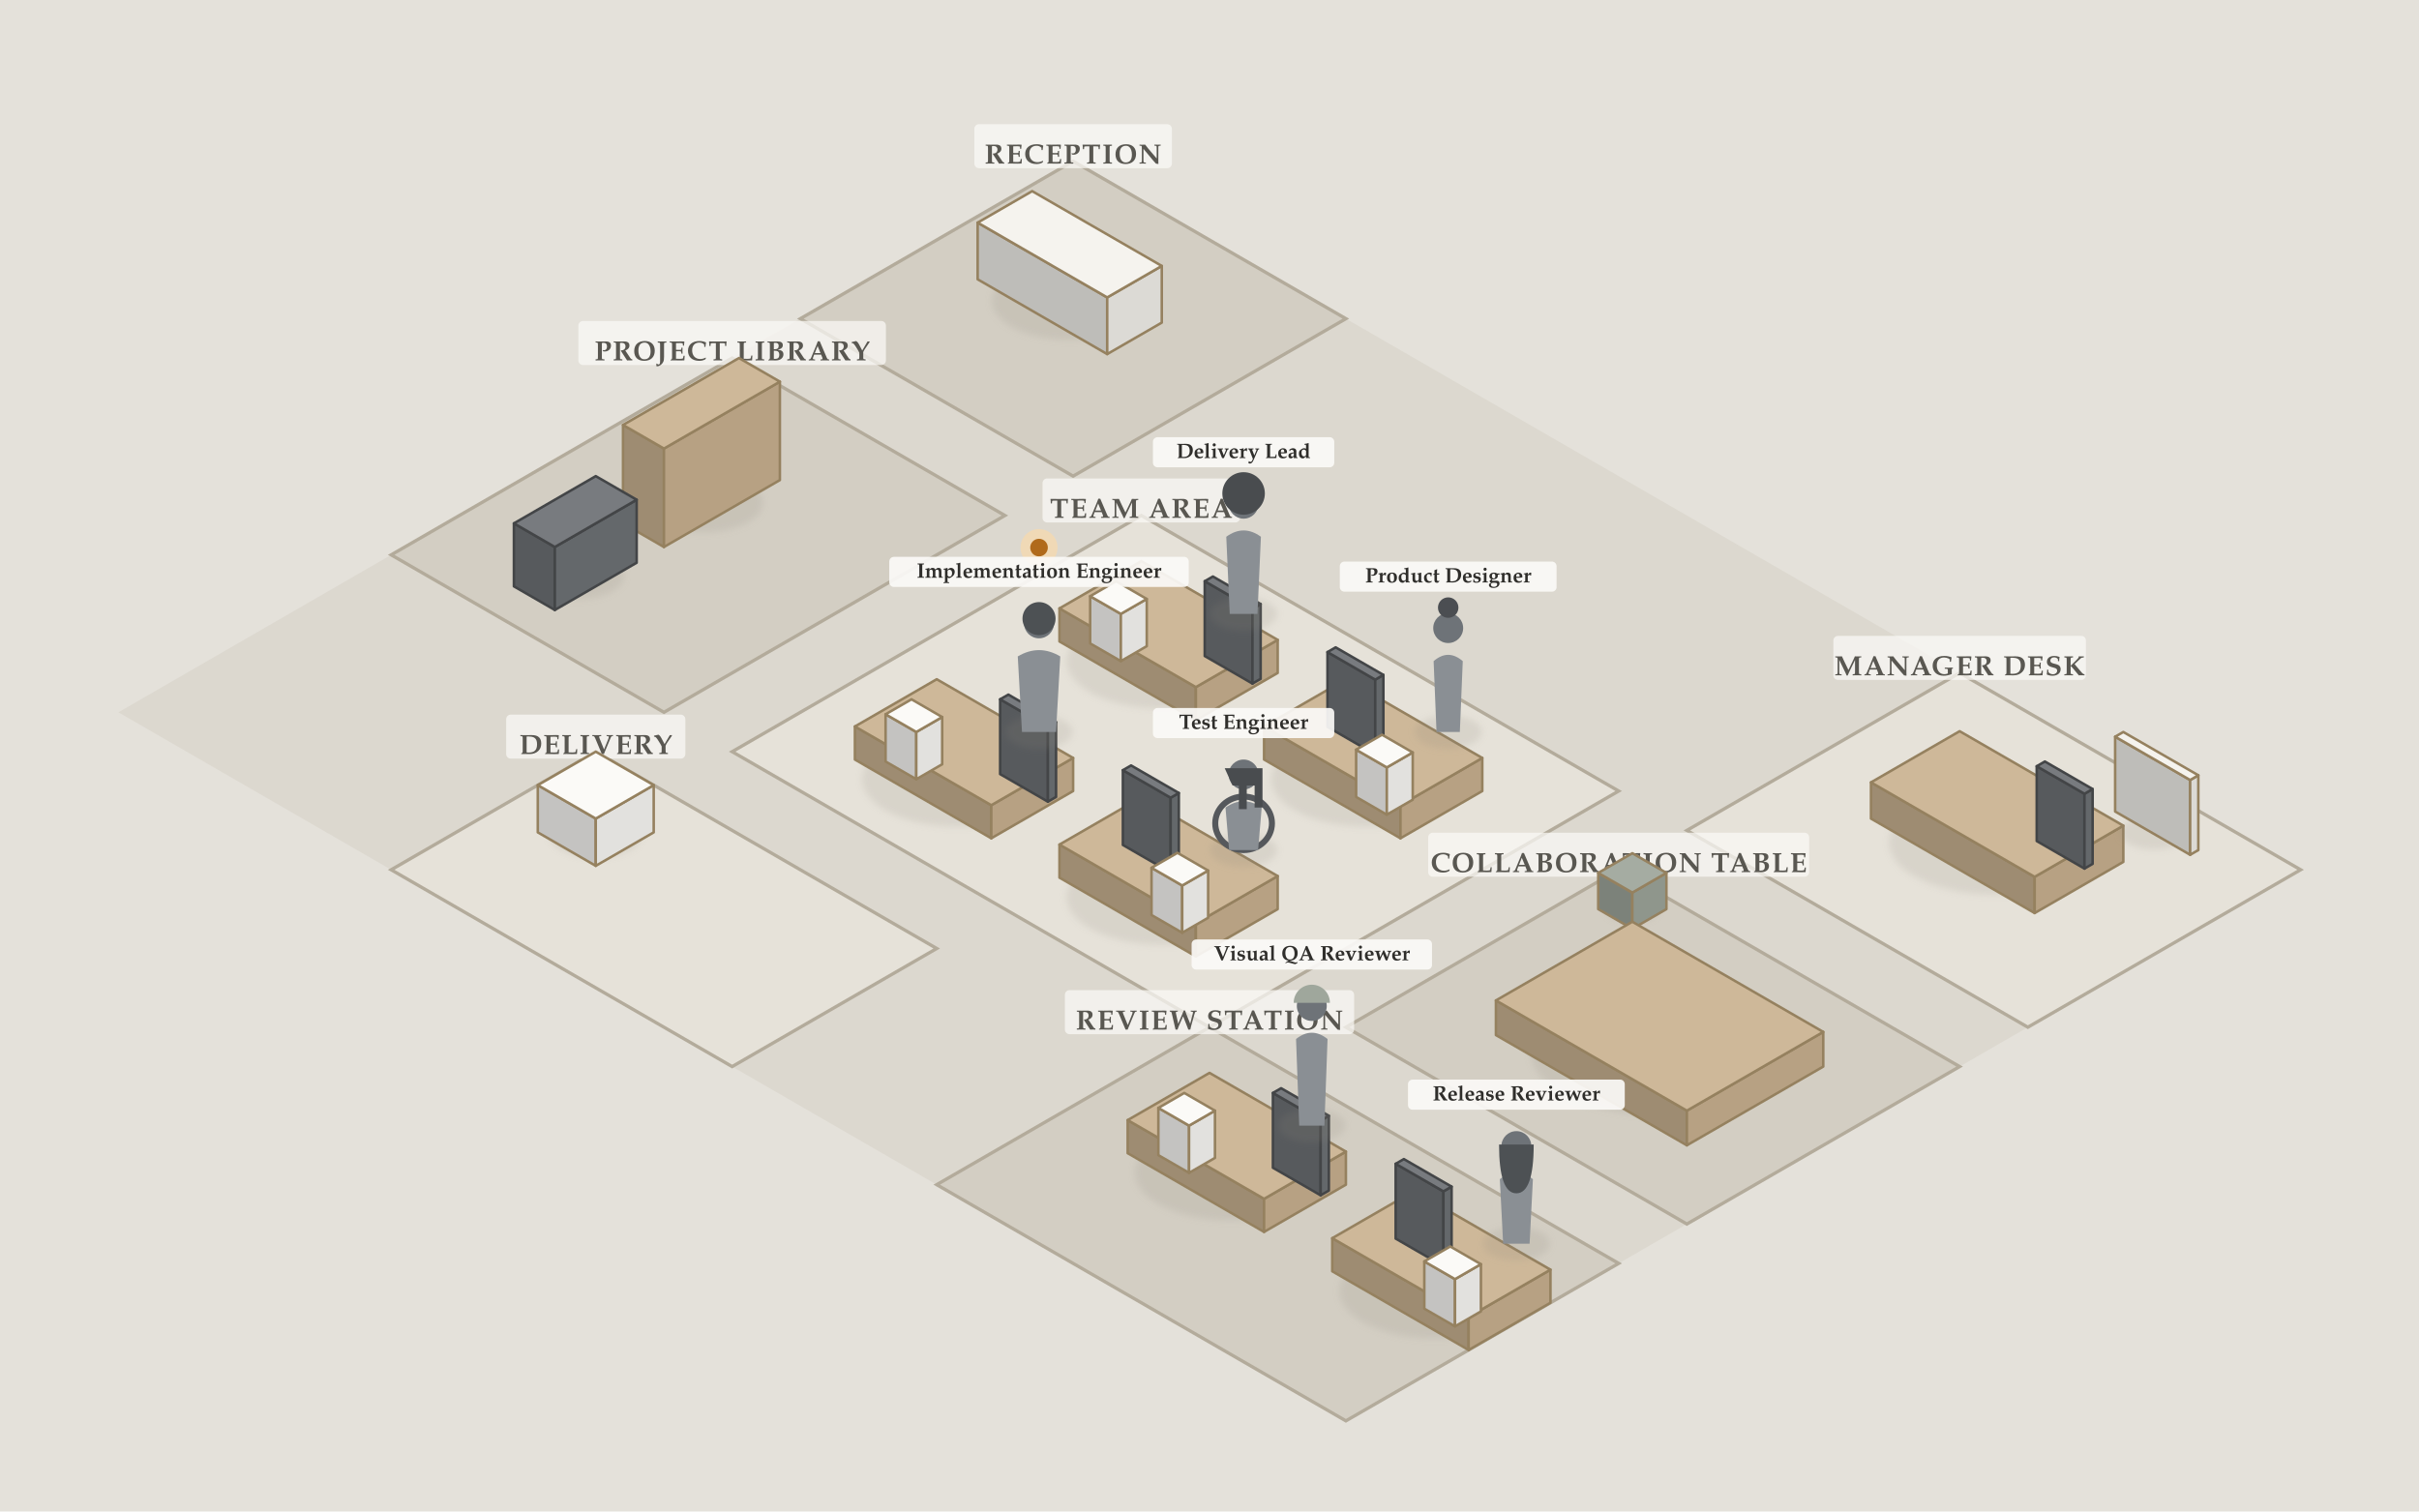
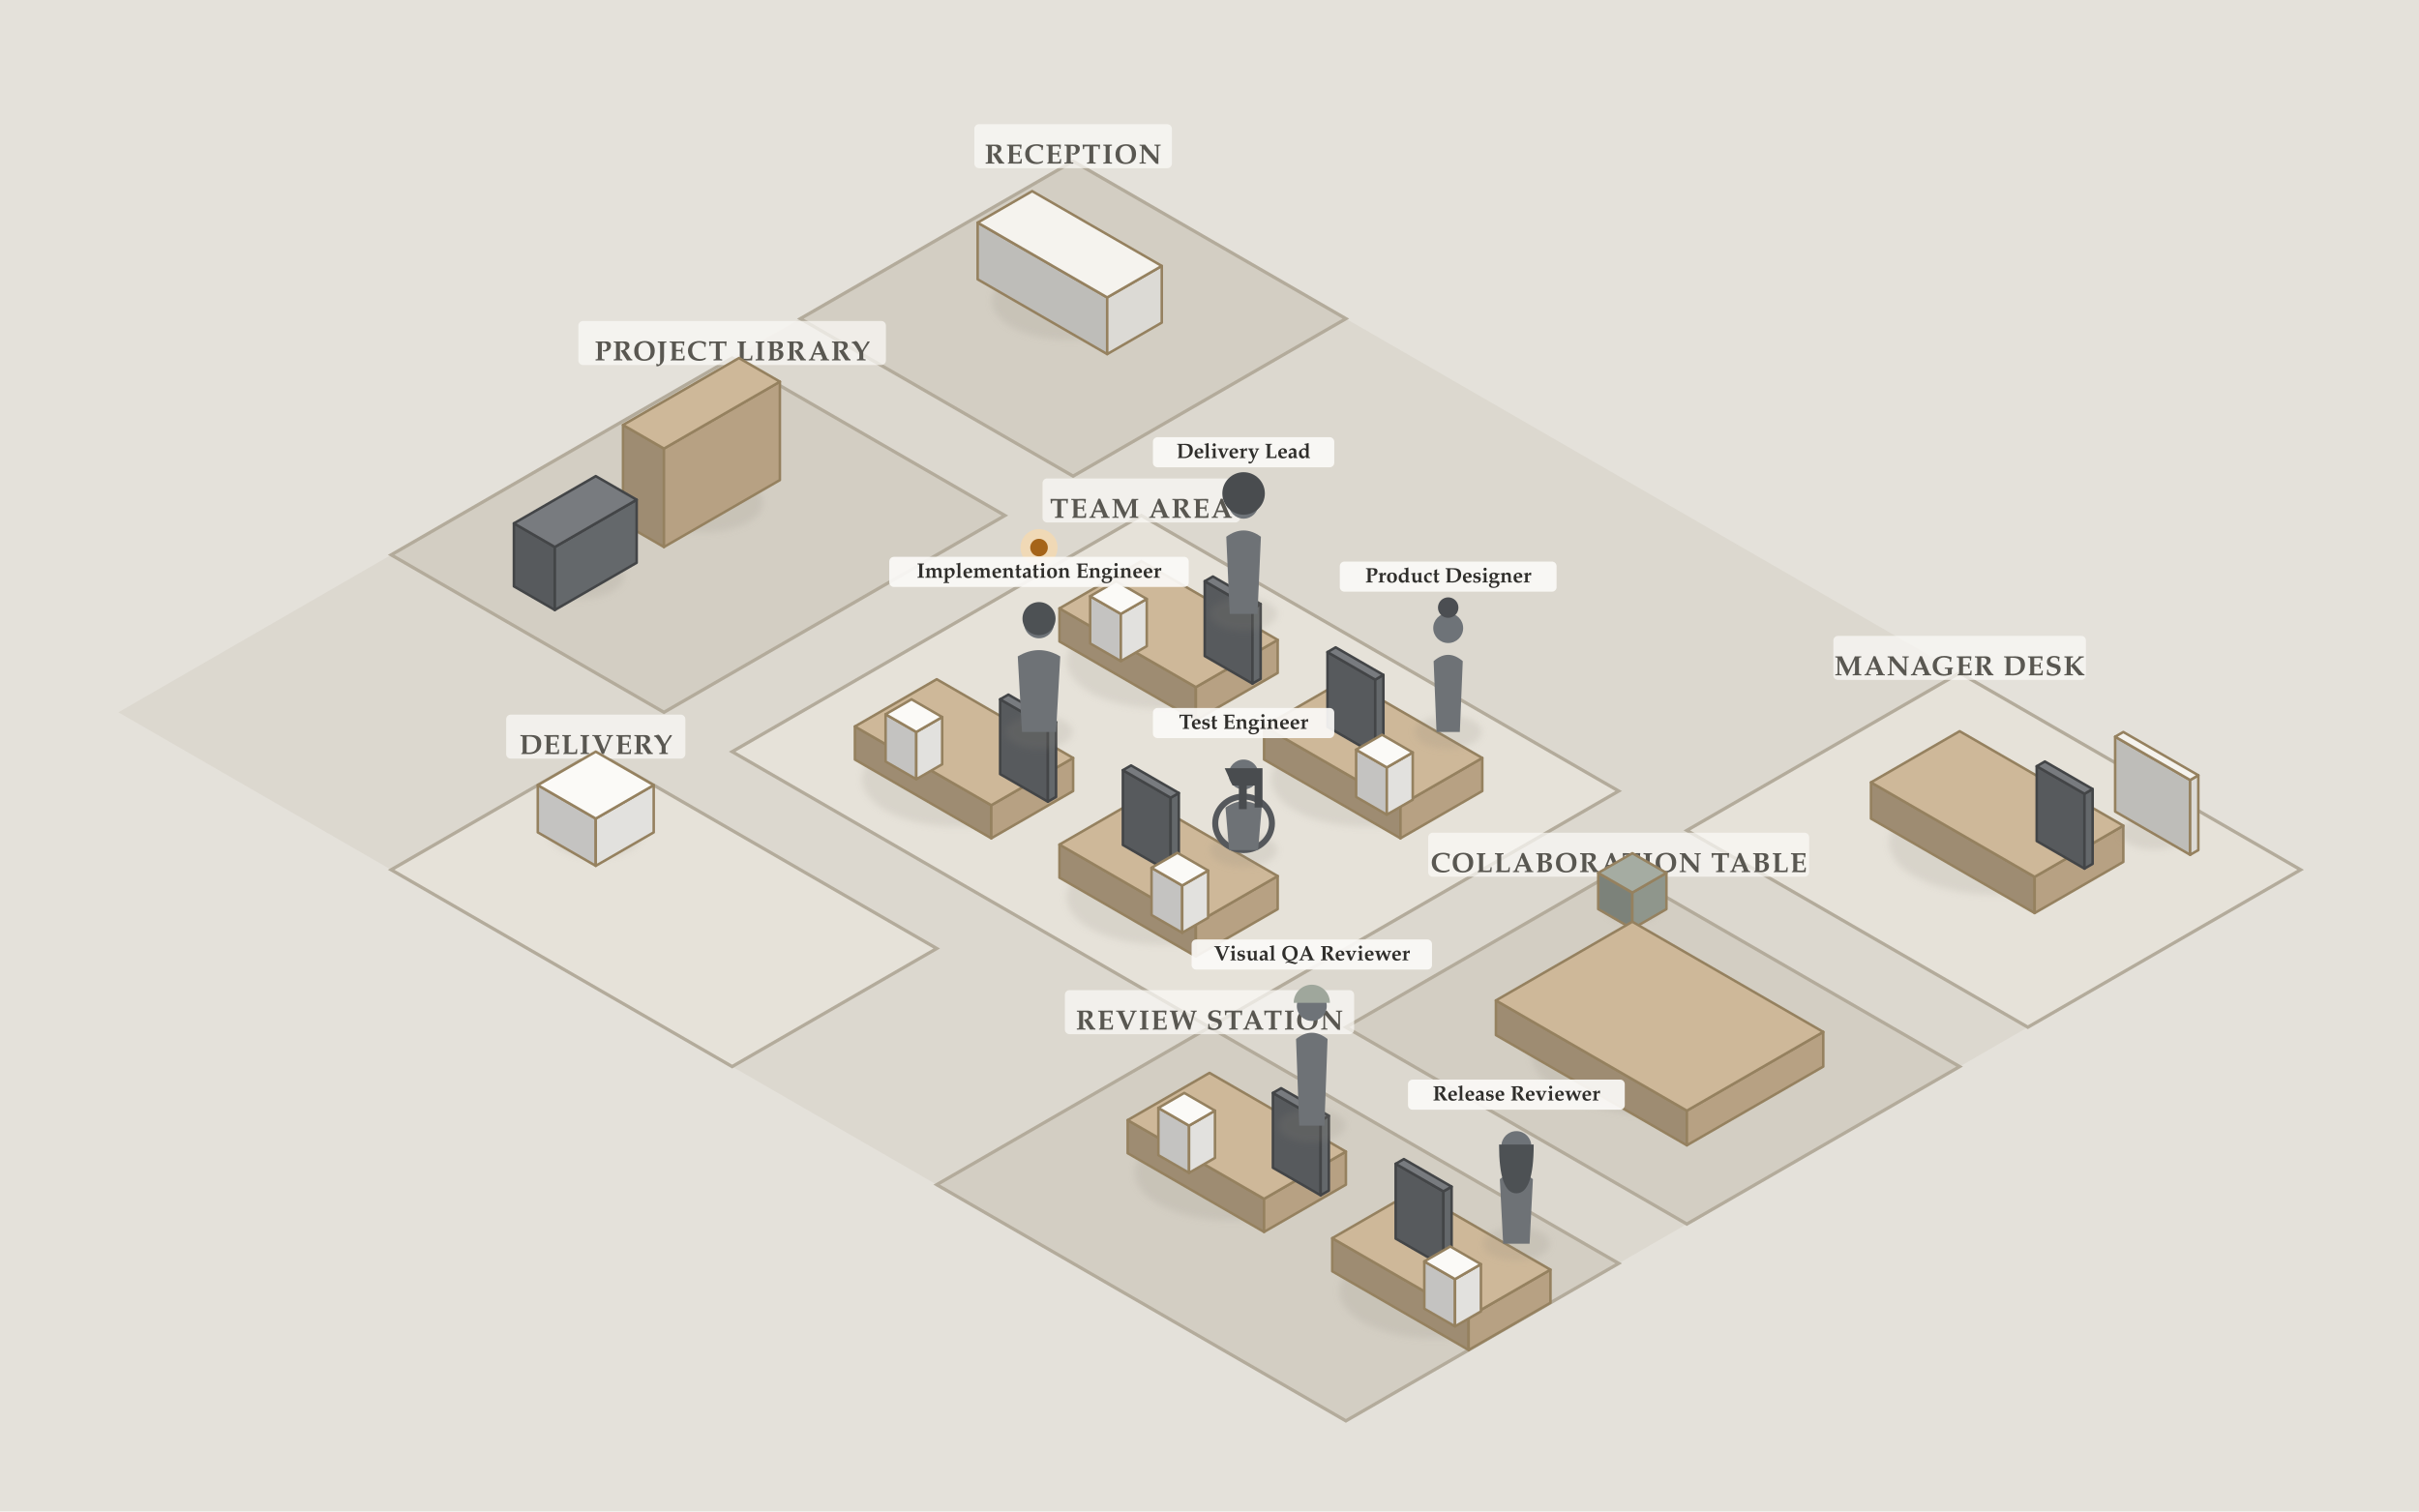
<svg xmlns="http://www.w3.org/2000/svg" viewBox="0 0 1440 900" width="1440" height="900" role="img" aria-label="Architectural clarity candidate: the frozen Phase 6 default-office comparison frame">
  <defs>
    <filter id="soft-candidate-a-architectural-clarity" x="-60%" y="-60%" width="220%" height="220%">
      <feGaussianBlur stdDeviation="1.5" />
    </filter>
    <filter id="glow-candidate-a-architectural-clarity" x="-80%" y="-80%" width="260%" height="260%">
      <feGaussianBlur stdDeviation="12" />
    </filter>
  </defs>
  <rect width="1440" height="900" fill="#e4e1da" />
  <g transform="translate(638.81 96.00) scale(1.3787)">
    <polygon points="0.00,0.00 530.01,306.00 117.78,544.00 -412.23,238.00" fill="#dcd8cf" />
    <polygon points="0.00,0.00 117.78,68.00 0.00,136.00 -117.78,68.00" fill="#d3cec3" stroke="#b3ab9b" stroke-width="1.43" />
    <polygon points="382.78,221.00 530.01,306.00 412.23,374.00 265.00,289.00" fill="#e6e2d9" stroke="#b3ab9b" stroke-width="1.43" />
    <polygon points="-147.22,85.00 -29.44,153.00 -176.67,238.00 -294.45,170.00" fill="#d3cec3" stroke="#b3ab9b" stroke-width="1.43" />
    <polygon points="29.44,153.00 235.56,272.00 58.89,374.00 -147.22,255.00" fill="#e6e2d9" stroke="#b3ab9b" stroke-width="1.43" />
    <polygon points="235.56,306.00 382.78,391.00 265.00,459.00 117.78,374.00" fill="#d3cec3" stroke="#b3ab9b" stroke-width="1.43" />
    <polygon points="-206.11,255.00 -58.89,340.00 -147.22,391.00 -294.45,306.00" fill="#e6e2d9" stroke="#b3ab9b" stroke-width="1.43" />
    <polygon points="58.89,374.00 235.56,476.00 117.78,544.00 -58.89,442.00" fill="#d3cec3" stroke="#b3ab9b" stroke-width="1.43" />
    <g>
      <rect x="-42.64" y="-16.00" width="85.28" height="19.00" rx="2" fill="#fbfaf7" opacity="0.72" />
      <text x="0.00" y="1.00" text-anchor="middle" font-family="'Iowan Old Style', 'Palatino Linotype', 'Segoe UI', -apple-system, system-ui, sans-serif" font-size="12" font-weight="600" fill="#595751" letter-spacing="0.5">RECEPTION</text>
    </g>
    <g>
      <rect x="328.26" y="205.00" width="109.04" height="19.00" rx="2" fill="#fbfaf7" opacity="0.72" />
      <text x="382.78" y="222.00" text-anchor="middle" font-family="'Iowan Old Style', 'Palatino Linotype', 'Segoe UI', -apple-system, system-ui, sans-serif" font-size="12" font-weight="600" fill="#595751" letter-spacing="0.5">MANAGER DESK</text>
    </g>
    <g>
      <rect x="-213.62" y="69.00" width="132.80" height="19.00" rx="2" fill="#fbfaf7" opacity="0.72" />
      <text x="-147.22" y="86.00" text-anchor="middle" font-family="'Iowan Old Style', 'Palatino Linotype', 'Segoe UI', -apple-system, system-ui, sans-serif" font-size="12" font-weight="600" fill="#595751" letter-spacing="0.5">PROJECT LIBRARY</text>
    </g>
    <g>
      <rect x="-13.20" y="137.00" width="85.28" height="19.00" rx="2" fill="#fbfaf7" opacity="0.72" />
      <text x="29.44" y="154.00" text-anchor="middle" font-family="'Iowan Old Style', 'Palatino Linotype', 'Segoe UI', -apple-system, system-ui, sans-serif" font-size="12" font-weight="600" fill="#595751" letter-spacing="0.5">TEAM AREA</text>
    </g>
    <g>
      <rect x="153.32" y="290.00" width="164.48" height="19.00" rx="2" fill="#fbfaf7" opacity="0.72" />
      <text x="235.56" y="307.00" text-anchor="middle" font-family="'Iowan Old Style', 'Palatino Linotype', 'Segoe UI', -apple-system, system-ui, sans-serif" font-size="12" font-weight="600" fill="#595751" letter-spacing="0.5">COLLABORATION TABLE</text>
    </g>
    <g>
      <rect x="-244.79" y="239.00" width="77.36" height="19.00" rx="2" fill="#fbfaf7" opacity="0.72" />
      <text x="-206.11" y="256.00" text-anchor="middle" font-family="'Iowan Old Style', 'Palatino Linotype', 'Segoe UI', -apple-system, system-ui, sans-serif" font-size="12" font-weight="600" fill="#595751" letter-spacing="0.5">DELIVERY</text>
    </g>
    <g>
      <rect x="-3.55" y="358.00" width="124.88" height="19.00" rx="2" fill="#fbfaf7" opacity="0.72" />
      <text x="58.89" y="375.00" text-anchor="middle" font-family="'Iowan Old Style', 'Palatino Linotype', 'Segoe UI', -apple-system, system-ui, sans-serif" font-size="12" font-weight="600" fill="#595751" letter-spacing="0.5">REVIEW STATION</text>
    </g>
    <ellipse cx="-1.47" cy="60.35" rx="33.67" ry="16.84" fill="#8d877b" opacity="0.16" filter="url(#soft-candidate-a-architectural-clarity)" />
    <polygon points="-41.22,26.52 14.72,58.82 14.72,83.30 -41.22,51.00" fill="#bebdb9" stroke="#95815f" stroke-width="1.1" stroke-linejoin="round" />
    <polygon points="38.28,45.22 14.72,58.82 14.72,83.30 38.28,69.70" fill="#dcdad5" stroke="#95815f" stroke-width="1.1" stroke-linejoin="round" />
    <polygon points="-17.67,12.92 38.28,45.22 14.72,58.82 -41.22,26.52" fill="#f5f3ee" stroke="#95815f" stroke-width="1.1" stroke-linejoin="round" />
    <ellipse cx="-159.74" cy="147.47" rx="25.77" ry="12.88" fill="#8d877b" opacity="0.16" filter="url(#soft-candidate-a-architectural-clarity)" />
    <polygon points="-194.34,113.90 -176.67,124.10 -176.67,166.60 -194.34,156.40" fill="#9e8c72" stroke="#95815f" stroke-width="1.1" stroke-linejoin="round" />
    <polygon points="-126.61,95.20 -176.67,124.10 -176.67,166.60 -126.61,137.70" fill="#b7a183" stroke="#95815f" stroke-width="1.1" stroke-linejoin="round" />
    <polygon points="-144.28,85.00 -126.61,95.20 -176.67,124.10 -194.34,113.90" fill="#ceb899" stroke="#95815f" stroke-width="1.1" stroke-linejoin="round" />
    <ellipse cx="-214.21" cy="178.92" rx="20.50" ry="10.25" fill="#8d877b" opacity="0.16" filter="url(#soft-candidate-a-architectural-clarity)" />
    <polygon points="-241.45,156.40 -223.78,166.60 -223.78,193.80 -241.45,183.60" fill="#575a5d" stroke="#434547" stroke-width="1.1" stroke-linejoin="round" />
    <polygon points="-188.45,146.20 -223.78,166.60 -223.78,193.80 -188.45,173.40" fill="#64686b" stroke="#434547" stroke-width="1.1" stroke-linejoin="round" />
    <polygon points="-206.11,136.00 -188.45,146.20 -223.78,166.60 -241.45,156.40" fill="#787b7f" stroke="#434547" stroke-width="1.1" stroke-linejoin="round" />
    <ellipse cx="38.28" cy="215.90" rx="41.05" ry="20.53" fill="#8d877b" opacity="0.16" filter="url(#soft-candidate-a-architectural-clarity)" />
    <polygon points="-5.89,193.12 53.00,227.12 53.00,241.40 -5.89,207.40" fill="#9e8c72" stroke="#95815f" stroke-width="1.1" stroke-linejoin="round" />
    <polygon points="88.33,206.72 53.00,227.12 53.00,241.40 88.33,221.00" fill="#b7a183" stroke="#95815f" stroke-width="1.1" stroke-linejoin="round" />
    <polygon points="29.44,172.72 88.33,206.72 53.00,227.12 -5.89,193.12" fill="#ceb899" stroke="#95815f" stroke-width="1.1" stroke-linejoin="round" />
    <polygon points="56.83,181.39 77.44,193.29 77.44,225.59 56.83,213.69" fill="#575a5d" stroke="#434547" stroke-width="1.1" stroke-linejoin="round" />
    <polygon points="80.97,191.25 77.44,193.29 77.44,225.59 80.97,223.55" fill="#64686b" stroke="#434547" stroke-width="1.1" stroke-linejoin="round" />
    <polygon points="60.36,179.35 80.97,191.25 77.44,193.29 56.83,181.39" fill="#787b7f" stroke="#434547" stroke-width="1.1" stroke-linejoin="round" />
    <polygon points="7.36,187.85 20.61,195.50 20.61,215.90 7.36,208.25" fill="#c4c3c1" stroke="#95815f" stroke-width="1.1" stroke-linejoin="round" />
    <polygon points="31.80,189.04 20.61,195.50 20.61,215.90 31.80,209.44" fill="#e2e1de" stroke="#95815f" stroke-width="1.1" stroke-linejoin="round" />
    <polygon points="18.55,181.39 31.80,189.04 20.61,195.50 7.36,187.85" fill="#fbfaf7" stroke="#95815f" stroke-width="1.1" stroke-linejoin="round" />
    <ellipse cx="73.61" cy="195.50" rx="14.49" ry="7.25" fill="#8d877b" opacity="0.16" filter="url(#soft-candidate-a-architectural-clarity)" />
-     <path d="M 67.63 195.50 L 66.13 162.18 Q 73.61 156.74 81.09 162.18 L 79.60 195.50 Z" fill="#8a8f94" />
+     <path d="M 67.63 195.50 L 66.13 162.18 Q 73.61 156.74 81.09 162.18 L 79.60 195.50 Z" fill="#6e7276" />
    <circle cx="73.61" cy="147.90" r="6.46" fill="#6e7378" />
    <circle cx="73.61" cy="143.48" r="9.18" fill="#494c4f" />
    <rect x="34.46" y="119.18" width="78.30" height="13" rx="2" fill="#fbfaf7" opacity="0.92" />
    <text x="73.61" y="128.18" text-anchor="middle" font-family="'Iowan Old Style', 'Palatino Linotype', 'Segoe UI', -apple-system, system-ui, sans-serif" font-size="9" font-weight="600" fill="#2f2e2b">Delivery Lead</text>
    <ellipse cx="126.61" cy="266.90" rx="41.05" ry="20.53" fill="#8d877b" opacity="0.16" filter="url(#soft-candidate-a-architectural-clarity)" />
    <polygon points="82.45,244.12 141.34,278.12 141.34,292.40 82.45,258.40" fill="#9e8c72" stroke="#95815f" stroke-width="1.1" stroke-linejoin="round" />
    <polygon points="176.67,257.72 141.34,278.12 141.34,292.40 176.67,272.00" fill="#b7a183" stroke="#95815f" stroke-width="1.1" stroke-linejoin="round" />
    <polygon points="117.78,223.72 176.67,257.72 141.34,278.12 82.45,244.12" fill="#ceb899" stroke="#95815f" stroke-width="1.1" stroke-linejoin="round" />
    <polygon points="109.83,211.99 130.44,223.89 130.44,256.19 109.83,244.29" fill="#575a5d" stroke="#434547" stroke-width="1.1" stroke-linejoin="round" />
    <polygon points="133.97,221.85 130.44,223.89 130.44,256.19 133.97,254.15" fill="#64686b" stroke="#434547" stroke-width="1.1" stroke-linejoin="round" />
    <polygon points="113.36,209.95 133.97,221.85 130.44,223.89 109.83,211.99" fill="#787b7f" stroke="#434547" stroke-width="1.1" stroke-linejoin="round" />
    <polygon points="122.20,254.15 135.45,261.80 135.45,282.20 122.20,274.55" fill="#c4c3c1" stroke="#95815f" stroke-width="1.1" stroke-linejoin="round" />
    <polygon points="146.64,255.34 135.45,261.80 135.45,282.20 146.64,275.74" fill="#e2e1de" stroke="#95815f" stroke-width="1.1" stroke-linejoin="round" />
    <polygon points="133.39,247.69 146.64,255.34 135.45,261.80 122.20,254.15" fill="#fbfaf7" stroke="#95815f" stroke-width="1.1" stroke-linejoin="round" />
    <ellipse cx="-50.06" cy="266.90" rx="41.05" ry="20.53" fill="#8d877b" opacity="0.16" filter="url(#soft-candidate-a-architectural-clarity)" />
    <polygon points="-94.22,244.12 -35.33,278.12 -35.33,292.40 -94.22,258.40" fill="#9e8c72" stroke="#95815f" stroke-width="1.1" stroke-linejoin="round" />
    <polygon points="0.00,257.72 -35.33,278.12 -35.33,292.40 0.00,272.00" fill="#b7a183" stroke="#95815f" stroke-width="1.1" stroke-linejoin="round" />
    <polygon points="-58.89,223.72 0.00,257.72 -35.33,278.12 -94.22,244.12" fill="#ceb899" stroke="#95815f" stroke-width="1.1" stroke-linejoin="round" />
    <polygon points="-31.51,232.39 -10.89,244.29 -10.89,276.59 -31.51,264.69" fill="#575a5d" stroke="#434547" stroke-width="1.1" stroke-linejoin="round" />
    <polygon points="-7.36,242.25 -10.89,244.29 -10.89,276.59 -7.36,274.55" fill="#64686b" stroke="#434547" stroke-width="1.1" stroke-linejoin="round" />
    <polygon points="-27.97,230.35 -7.36,242.25 -10.89,244.29 -31.51,232.39" fill="#787b7f" stroke="#434547" stroke-width="1.1" stroke-linejoin="round" />
    <polygon points="-80.97,238.85 -67.72,246.50 -67.72,266.90 -80.97,259.25" fill="#c4c3c1" stroke="#95815f" stroke-width="1.1" stroke-linejoin="round" />
    <polygon points="-56.53,240.04 -67.72,246.50 -67.72,266.90 -56.53,260.44" fill="#e2e1de" stroke="#95815f" stroke-width="1.1" stroke-linejoin="round" />
    <polygon points="-69.78,232.39 -56.53,240.04 -67.72,246.50 -80.97,238.85" fill="#fbfaf7" stroke="#95815f" stroke-width="1.1" stroke-linejoin="round" />
    <ellipse cx="161.95" cy="246.50" rx="14.49" ry="7.25" fill="#8d877b" opacity="0.16" filter="url(#soft-candidate-a-architectural-clarity)" />
-     <path d="M 156.91 246.50 L 155.66 215.90 Q 161.95 210.46 168.24 215.90 L 166.98 246.50 Z" fill="#8a8f94" />
+     <path d="M 156.91 246.50 L 155.66 215.90 Q 161.95 210.46 168.24 215.90 L 166.98 246.50 Z" fill="#6e7276" />
    <circle cx="161.95" cy="201.62" r="6.46" fill="#6e7378" />
    <circle cx="161.95" cy="192.78" r="4.42" fill="#4b4e52" />
    <rect x="115.15" y="172.90" width="93.60" height="13" rx="2" fill="#fbfaf7" opacity="0.92" />
    <text x="161.95" y="181.90" text-anchor="middle" font-family="'Iowan Old Style', 'Palatino Linotype', 'Segoe UI', -apple-system, system-ui, sans-serif" font-size="9" font-weight="600" fill="#2f2e2b">Product Designer</text>
    <ellipse cx="-14.72" cy="246.50" rx="14.49" ry="7.25" fill="#8d877b" opacity="0.16" filter="url(#soft-candidate-a-architectural-clarity)" />
-     <path d="M -22.07 246.50 L -23.90 213.86 Q -14.72 208.42 -5.54 213.86 L -7.38 246.50 Z" fill="#8a8f94" />
+     <path d="M -22.07 246.50 L -23.90 213.86 Q -14.72 208.42 -5.54 213.86 L -7.38 246.50 Z" fill="#6e7276" />
    <circle cx="-14.72" cy="199.58" r="6.46" fill="#6e7378" />
    <circle cx="-14.72" cy="197.54" r="7.14" fill="#4d5154" />
    <circle cx="-14.72" cy="166.86" r="8" fill="#f0d9b6" />
-     <circle cx="-14.72" cy="166.86" r="3.8" fill="#b06a1b" />
+     <circle cx="-14.72" cy="166.86" r="3.8" fill="#a56419" />
    <rect x="-79.37" y="170.86" width="129.30" height="13" rx="2" fill="#fbfaf7" opacity="0.92" />
    <text x="-14.72" y="179.86" text-anchor="middle" font-family="'Iowan Old Style', 'Palatino Linotype', 'Segoe UI', -apple-system, system-ui, sans-serif" font-size="9" font-weight="600" fill="#2f2e2b">Implementation Engineer</text>
    <ellipse cx="397.51" cy="294.10" rx="45.27" ry="22.63" fill="#8d877b" opacity="0.16" filter="url(#soft-candidate-a-architectural-clarity)" />
    <polygon points="344.50,268.26 415.17,309.06 415.17,324.70 344.50,283.90" fill="#9e8c72" stroke="#95815f" stroke-width="1.1" stroke-linejoin="round" />
    <polygon points="453.45,286.96 415.17,309.06 415.17,324.70 453.45,302.60" fill="#b7a183" stroke="#95815f" stroke-width="1.1" stroke-linejoin="round" />
    <polygon points="382.78,246.16 453.45,286.96 415.17,309.06 344.50,268.26" fill="#ceb899" stroke="#95815f" stroke-width="1.1" stroke-linejoin="round" />
    <polygon points="416.06,261.29 436.67,273.19 436.67,305.49 416.06,293.59" fill="#575a5d" stroke="#434547" stroke-width="1.1" stroke-linejoin="round" />
    <polygon points="440.20,271.15 436.67,273.19 436.67,305.49 440.20,303.45" fill="#64686b" stroke="#434547" stroke-width="1.1" stroke-linejoin="round" />
    <polygon points="419.59,259.25 440.20,271.15 436.67,273.19 416.06,261.29" fill="#787b7f" stroke="#434547" stroke-width="1.1" stroke-linejoin="round" />
    <ellipse cx="-206.11" cy="290.70" rx="19.97" ry="9.99" fill="#8d877b" opacity="0.16" filter="url(#soft-candidate-a-architectural-clarity)" />
    <polygon points="-231.14,269.45 -206.11,283.90 -206.11,304.30 -231.14,289.85" fill="#c4c3c1" stroke="#95815f" stroke-width="1.1" stroke-linejoin="round" />
    <polygon points="-181.09,269.45 -206.11,283.90 -206.11,304.30 -181.09,289.85" fill="#e2e1de" stroke="#95815f" stroke-width="1.1" stroke-linejoin="round" />
    <polygon points="-206.11,255.00 -181.09,269.45 -206.11,283.90 -231.14,269.45" fill="#fbfaf7" stroke="#95815f" stroke-width="1.1" stroke-linejoin="round" />
    <ellipse cx="466.70" cy="289.85" rx="14.70" ry="7.35" fill="#8d877b" opacity="0.16" filter="url(#soft-candidate-a-architectural-clarity)" />
    <polygon points="449.92,248.54 482.31,267.24 482.31,299.54 449.92,280.84" fill="#bebdb9" stroke="#95815f" stroke-width="1.1" stroke-linejoin="round" />
    <polygon points="485.84,265.20 482.31,267.24 482.31,299.54 485.84,297.50" fill="#dcdad5" stroke="#95815f" stroke-width="1.1" stroke-linejoin="round" />
    <polygon points="453.45,246.50 485.84,265.20 482.31,267.24 449.92,248.54" fill="#f5f3ee" stroke="#95815f" stroke-width="1.1" stroke-linejoin="round" />
    <ellipse cx="38.28" cy="317.90" rx="41.05" ry="20.53" fill="#8d877b" opacity="0.16" filter="url(#soft-candidate-a-architectural-clarity)" />
    <polygon points="-5.89,295.12 53.00,329.12 53.00,343.40 -5.89,309.40" fill="#9e8c72" stroke="#95815f" stroke-width="1.1" stroke-linejoin="round" />
    <polygon points="88.33,308.72 53.00,329.12 53.00,343.40 88.33,323.00" fill="#b7a183" stroke="#95815f" stroke-width="1.1" stroke-linejoin="round" />
    <polygon points="29.44,274.72 88.33,308.72 53.00,329.12 -5.89,295.12" fill="#ceb899" stroke="#95815f" stroke-width="1.1" stroke-linejoin="round" />
    <polygon points="21.49,262.99 42.11,274.89 42.11,307.19 21.49,295.29" fill="#575a5d" stroke="#434547" stroke-width="1.1" stroke-linejoin="round" />
    <polygon points="45.64,272.85 42.11,274.89 42.11,307.19 45.64,305.15" fill="#64686b" stroke="#434547" stroke-width="1.1" stroke-linejoin="round" />
    <polygon points="25.03,260.95 45.64,272.85 42.11,274.89 21.49,262.99" fill="#787b7f" stroke="#434547" stroke-width="1.1" stroke-linejoin="round" />
    <polygon points="33.86,305.15 47.11,312.80 47.11,333.20 33.86,325.55" fill="#c4c3c1" stroke="#95815f" stroke-width="1.1" stroke-linejoin="round" />
    <polygon points="58.30,306.34 47.11,312.80 47.11,333.20 58.30,326.74" fill="#e2e1de" stroke="#95815f" stroke-width="1.1" stroke-linejoin="round" />
    <polygon points="45.05,298.69 58.30,306.34 47.11,312.80 33.86,305.15" fill="#fbfaf7" stroke="#95815f" stroke-width="1.1" stroke-linejoin="round" />
    <ellipse cx="73.61" cy="297.50" rx="14.49" ry="7.25" fill="#8d877b" opacity="0.16" filter="url(#soft-candidate-a-architectural-clarity)" />
    <ellipse cx="73.61" cy="285.94" rx="12.24" ry="11.56" fill="none" stroke="#55585c" stroke-width="2.6" />
-     <path d="M 67.36 297.50 L 65.79 279.14 Q 73.61 273.70 81.43 279.14 L 79.87 297.50 Z" fill="#8a8f94" />
+     <path d="M 67.36 297.50 L 65.79 279.14 Q 73.61 273.70 81.43 279.14 L 79.87 297.50 Z" fill="#6e7276" />
    <circle cx="73.61" cy="264.86" r="6.46" fill="#6e7378" />
    <path d="M 65.45 262.14 h 16.32 v 17.00 h -3.40 v -9.52 h -3.40 v 10.20 h -3.40 v -10.20 h -2.72 z" fill="#494c4f" />
    <rect x="34.46" y="236.14" width="78.30" height="13" rx="2" fill="#fbfaf7" opacity="0.92" />
    <text x="73.61" y="245.14" text-anchor="middle" font-family="'Iowan Old Style', 'Palatino Linotype', 'Segoe UI', -apple-system, system-ui, sans-serif" font-size="9" font-weight="600" fill="#2f2e2b">Test Engineer</text>
    <ellipse cx="241.45" cy="323.00" rx="11.54" ry="5.77" fill="#8d877b" opacity="0.16" filter="url(#soft-candidate-a-architectural-clarity)" />
    <polygon points="226.73,307.36 241.45,315.86 241.45,331.50 226.73,323.00" fill="#7c827a" stroke="#95815f" stroke-width="1.1" stroke-linejoin="round" />
    <polygon points="256.17,307.36 241.45,315.86 241.45,331.50 256.17,323.00" fill="#8f968c" stroke="#95815f" stroke-width="1.1" stroke-linejoin="round" />
    <polygon points="241.45,298.86 256.17,307.36 241.45,315.86 226.73,307.36" fill="#a5aca2" stroke="#95815f" stroke-width="1.1" stroke-linejoin="round" />
    <ellipse cx="253.23" cy="384.20" rx="55.81" ry="27.90" fill="#8d877b" opacity="0.16" filter="url(#soft-candidate-a-architectural-clarity)" />
    <polygon points="182.56,362.44 265.00,410.04 265.00,425.00 182.56,377.40" fill="#9e8c72" stroke="#95815f" stroke-width="1.1" stroke-linejoin="round" />
    <polygon points="323.89,376.04 265.00,410.04 265.00,425.00 323.89,391.00" fill="#b7a183" stroke="#95815f" stroke-width="1.1" stroke-linejoin="round" />
    <polygon points="241.45,328.44 323.89,376.04 265.00,410.04 182.56,362.44" fill="#ceb899" stroke="#95815f" stroke-width="1.1" stroke-linejoin="round" />
    <ellipse cx="67.72" cy="436.90" rx="41.05" ry="20.53" fill="#8d877b" opacity="0.16" filter="url(#soft-candidate-a-architectural-clarity)" />
    <polygon points="23.56,414.12 82.45,448.12 82.45,462.40 23.56,428.40" fill="#9e8c72" stroke="#95815f" stroke-width="1.1" stroke-linejoin="round" />
    <polygon points="117.78,427.72 82.45,448.12 82.45,462.40 117.78,442.00" fill="#b7a183" stroke="#95815f" stroke-width="1.1" stroke-linejoin="round" />
    <polygon points="58.89,393.72 117.78,427.72 82.45,448.12 23.56,414.12" fill="#ceb899" stroke="#95815f" stroke-width="1.1" stroke-linejoin="round" />
    <polygon points="86.27,402.39 106.88,414.29 106.88,446.59 86.27,434.69" fill="#575a5d" stroke="#434547" stroke-width="1.1" stroke-linejoin="round" />
    <polygon points="110.42,412.25 106.88,414.29 106.88,446.59 110.42,444.55" fill="#64686b" stroke="#434547" stroke-width="1.1" stroke-linejoin="round" />
    <polygon points="89.81,400.35 110.42,412.25 106.88,414.29 86.27,402.39" fill="#787b7f" stroke="#434547" stroke-width="1.1" stroke-linejoin="round" />
    <polygon points="36.81,408.85 50.06,416.50 50.06,436.90 36.81,429.25" fill="#c4c3c1" stroke="#95815f" stroke-width="1.1" stroke-linejoin="round" />
    <polygon points="61.25,410.04 50.06,416.50 50.06,436.90 61.25,430.44" fill="#e2e1de" stroke="#95815f" stroke-width="1.1" stroke-linejoin="round" />
    <polygon points="48.00,402.39 61.25,410.04 50.06,416.50 36.81,408.85" fill="#fbfaf7" stroke="#95815f" stroke-width="1.1" stroke-linejoin="round" />
    <ellipse cx="103.06" cy="416.50" rx="14.49" ry="7.25" fill="#8d877b" opacity="0.16" filter="url(#soft-candidate-a-architectural-clarity)" />
-     <path d="M 97.62 416.50 L 96.26 379.10 Q 103.06 373.66 109.86 379.10 L 108.50 416.50 Z" fill="#8a8f94" />
+     <path d="M 97.62 416.50 L 96.26 379.10 Q 103.06 373.66 109.86 379.10 L 108.50 416.50 Z" fill="#6e7276" />
    <circle cx="103.06" cy="364.82" r="6.46" fill="#6e7378" />
    <path d="M 95.24 363.46 a 7.82 7.82 0 0 1 15.64 0 z" fill="#9fa79c" />
    <rect x="51.16" y="336.10" width="103.80" height="13" rx="2" fill="#fbfaf7" opacity="0.92" />
    <text x="103.06" y="345.10" text-anchor="middle" font-family="'Iowan Old Style', 'Palatino Linotype', 'Segoe UI', -apple-system, system-ui, sans-serif" font-size="9" font-weight="600" fill="#2f2e2b">Visual QA Reviewer</text>
    <ellipse cx="156.06" cy="487.90" rx="41.05" ry="20.53" fill="#8d877b" opacity="0.16" filter="url(#soft-candidate-a-architectural-clarity)" />
    <polygon points="111.89,465.12 170.78,499.12 170.78,513.40 111.89,479.40" fill="#9e8c72" stroke="#95815f" stroke-width="1.1" stroke-linejoin="round" />
    <polygon points="206.11,478.72 170.78,499.12 170.78,513.40 206.11,493.00" fill="#b7a183" stroke="#95815f" stroke-width="1.1" stroke-linejoin="round" />
    <polygon points="147.22,444.72 206.11,478.72 170.78,499.12 111.89,465.12" fill="#ceb899" stroke="#95815f" stroke-width="1.1" stroke-linejoin="round" />
    <polygon points="139.27,432.99 159.89,444.89 159.89,477.19 139.27,465.29" fill="#575a5d" stroke="#434547" stroke-width="1.1" stroke-linejoin="round" />
    <polygon points="163.42,442.85 159.89,444.89 159.89,477.19 163.42,475.15" fill="#64686b" stroke="#434547" stroke-width="1.1" stroke-linejoin="round" />
    <polygon points="142.81,430.95 163.42,442.85 159.89,444.89 139.27,432.99" fill="#787b7f" stroke="#434547" stroke-width="1.1" stroke-linejoin="round" />
    <polygon points="151.64,475.15 164.89,482.80 164.89,503.20 151.64,495.55" fill="#c4c3c1" stroke="#95815f" stroke-width="1.1" stroke-linejoin="round" />
    <polygon points="176.08,476.34 164.89,482.80 164.89,503.20 176.08,496.74" fill="#e2e1de" stroke="#95815f" stroke-width="1.1" stroke-linejoin="round" />
    <polygon points="162.83,468.69 176.08,476.34 164.89,482.80 151.64,475.15" fill="#fbfaf7" stroke="#95815f" stroke-width="1.1" stroke-linejoin="round" />
    <ellipse cx="191.39" cy="467.50" rx="14.49" ry="7.25" fill="#8d877b" opacity="0.16" filter="url(#soft-candidate-a-architectural-clarity)" />
-     <path d="M 185.68 467.50 L 184.25 439.62 Q 191.39 434.18 198.53 439.62 L 197.10 467.50 Z" fill="#8a8f94" />
+     <path d="M 185.68 467.50 L 184.25 439.62 Q 191.39 434.18 198.53 439.62 L 197.10 467.50 Z" fill="#6e7276" />
    <circle cx="191.39" cy="425.34" r="6.46" fill="#6e7378" />
    <path d="M 183.91 424.66 q 0 21.08 7.48 21.08 q 7.48 0 7.48 -21.08 z" fill="#4d5154" />
    <rect x="144.59" y="396.62" width="93.60" height="13" rx="2" fill="#fbfaf7" opacity="0.92" />
    <text x="191.39" y="405.62" text-anchor="middle" font-family="'Iowan Old Style', 'Palatino Linotype', 'Segoe UI', -apple-system, system-ui, sans-serif" font-size="9" font-weight="600" fill="#2f2e2b">Release Reviewer</text>
  </g>
</svg>
